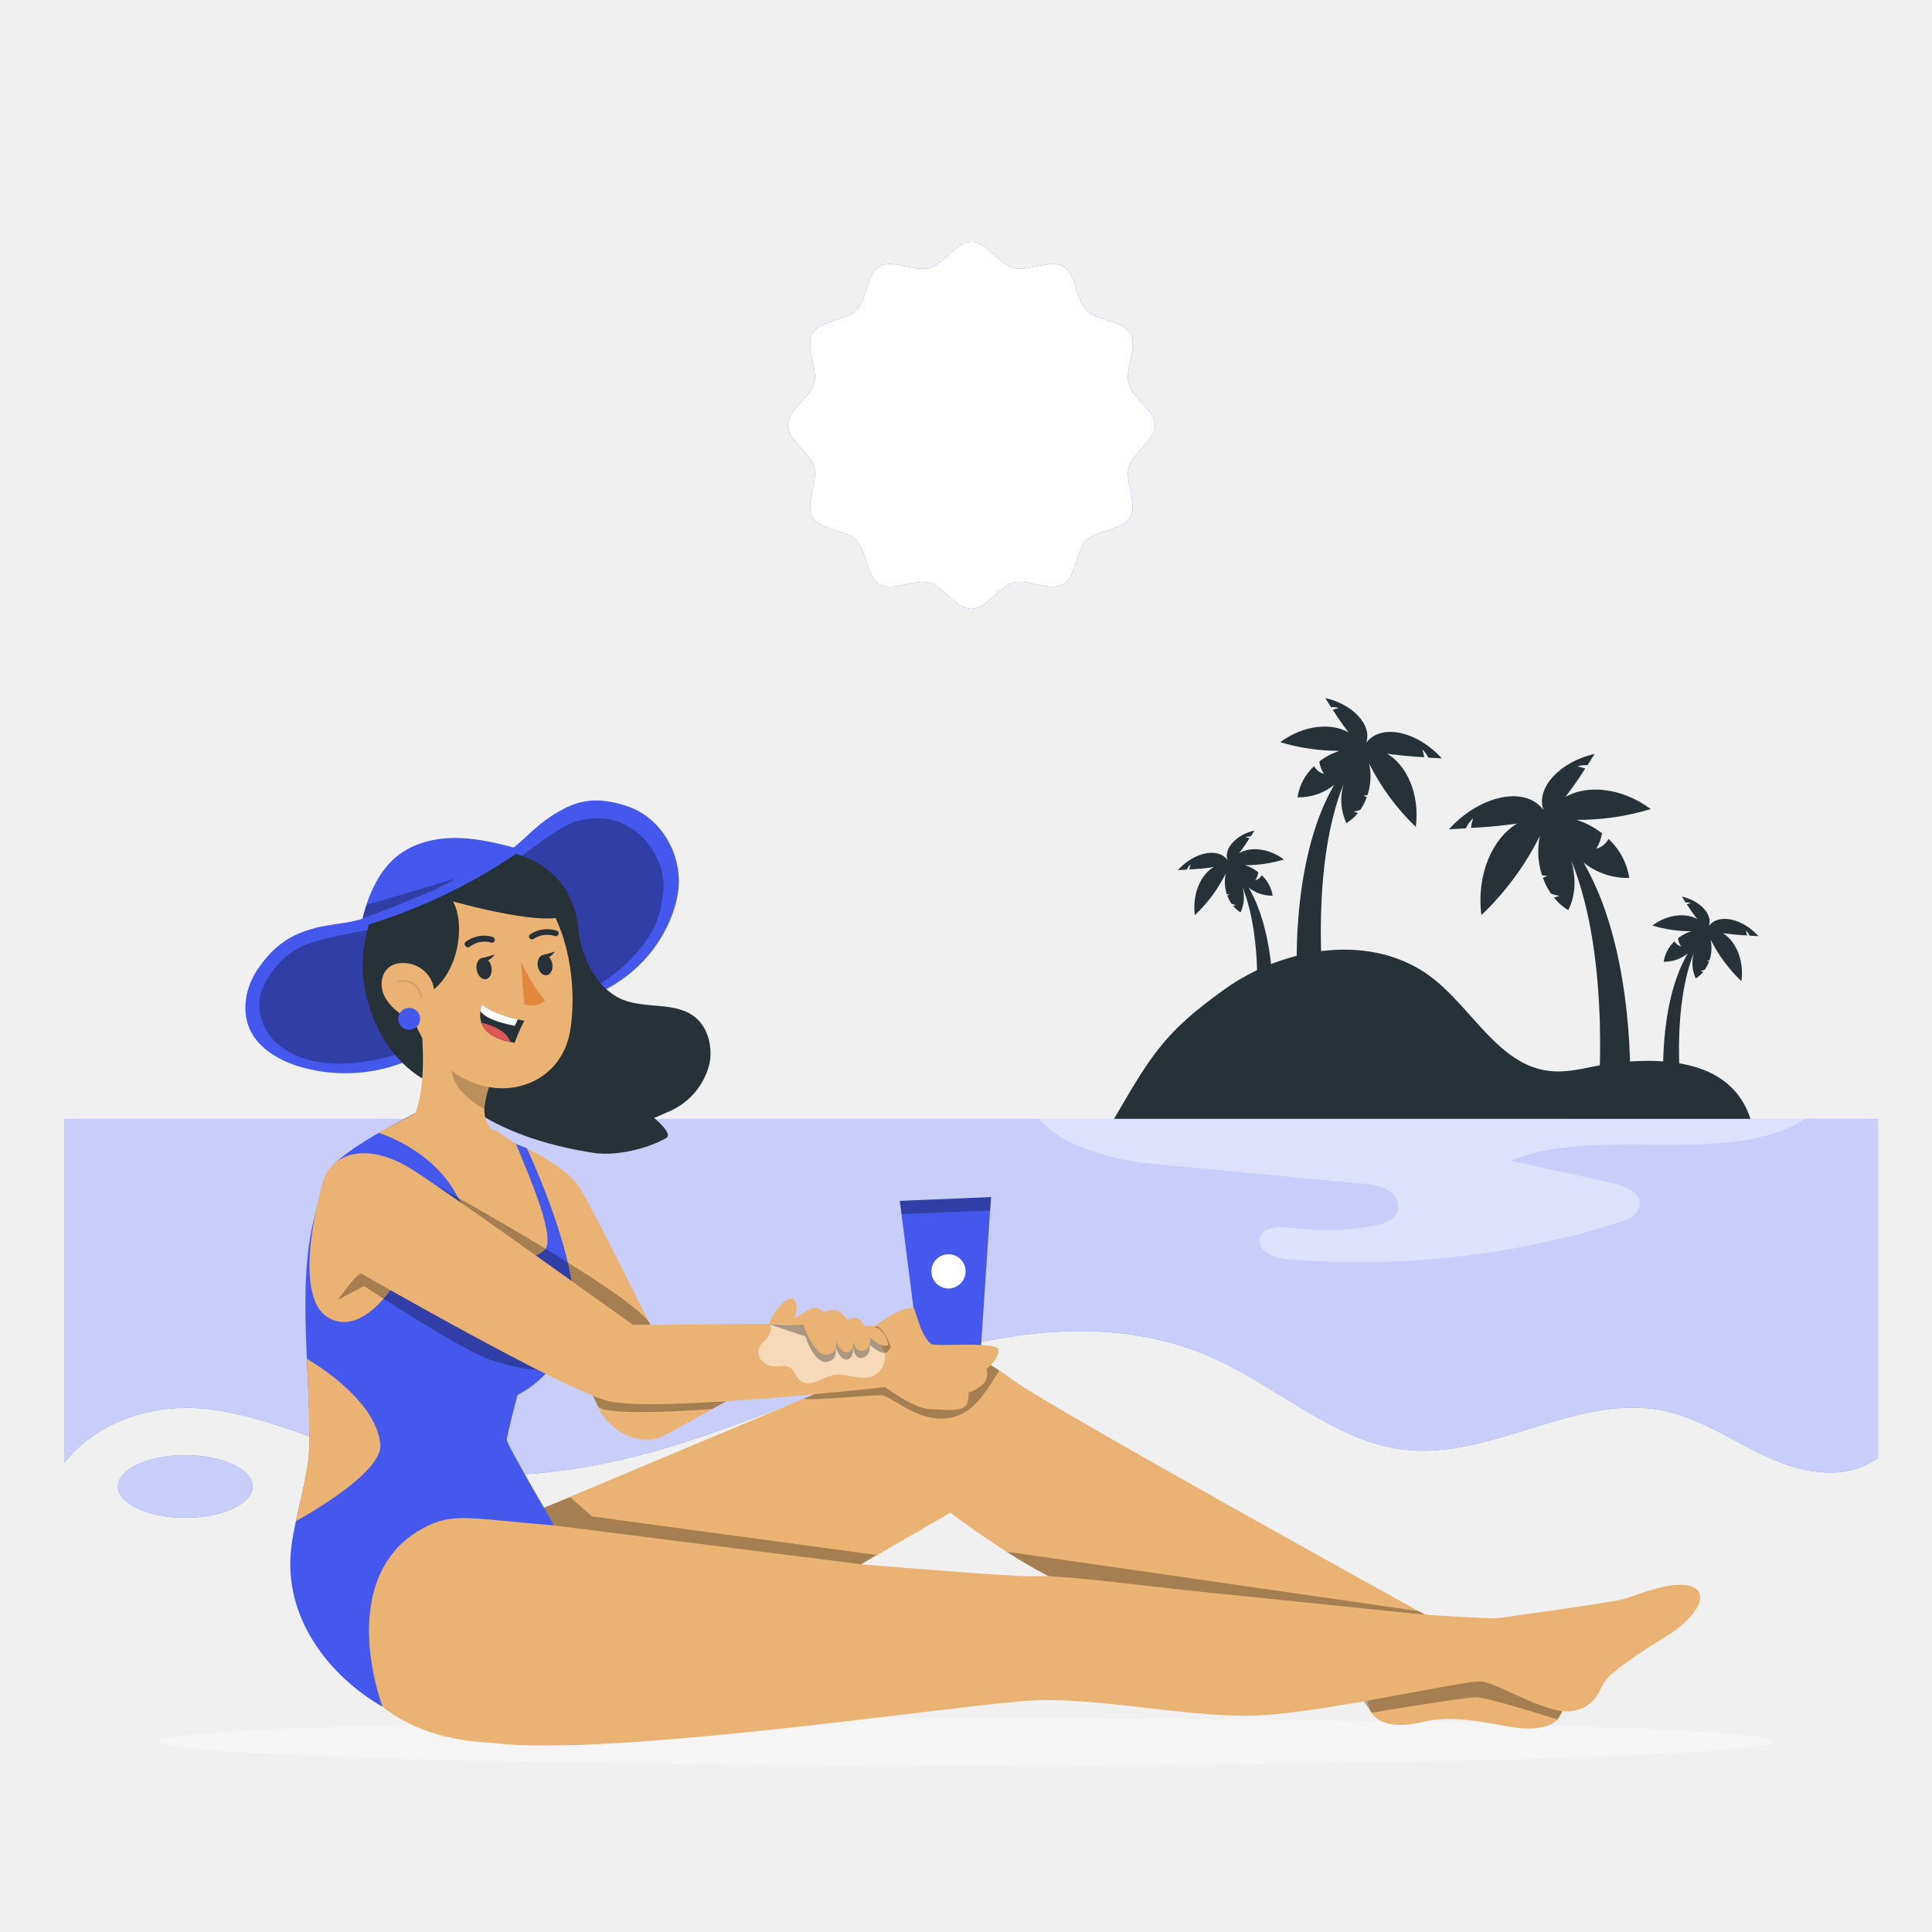
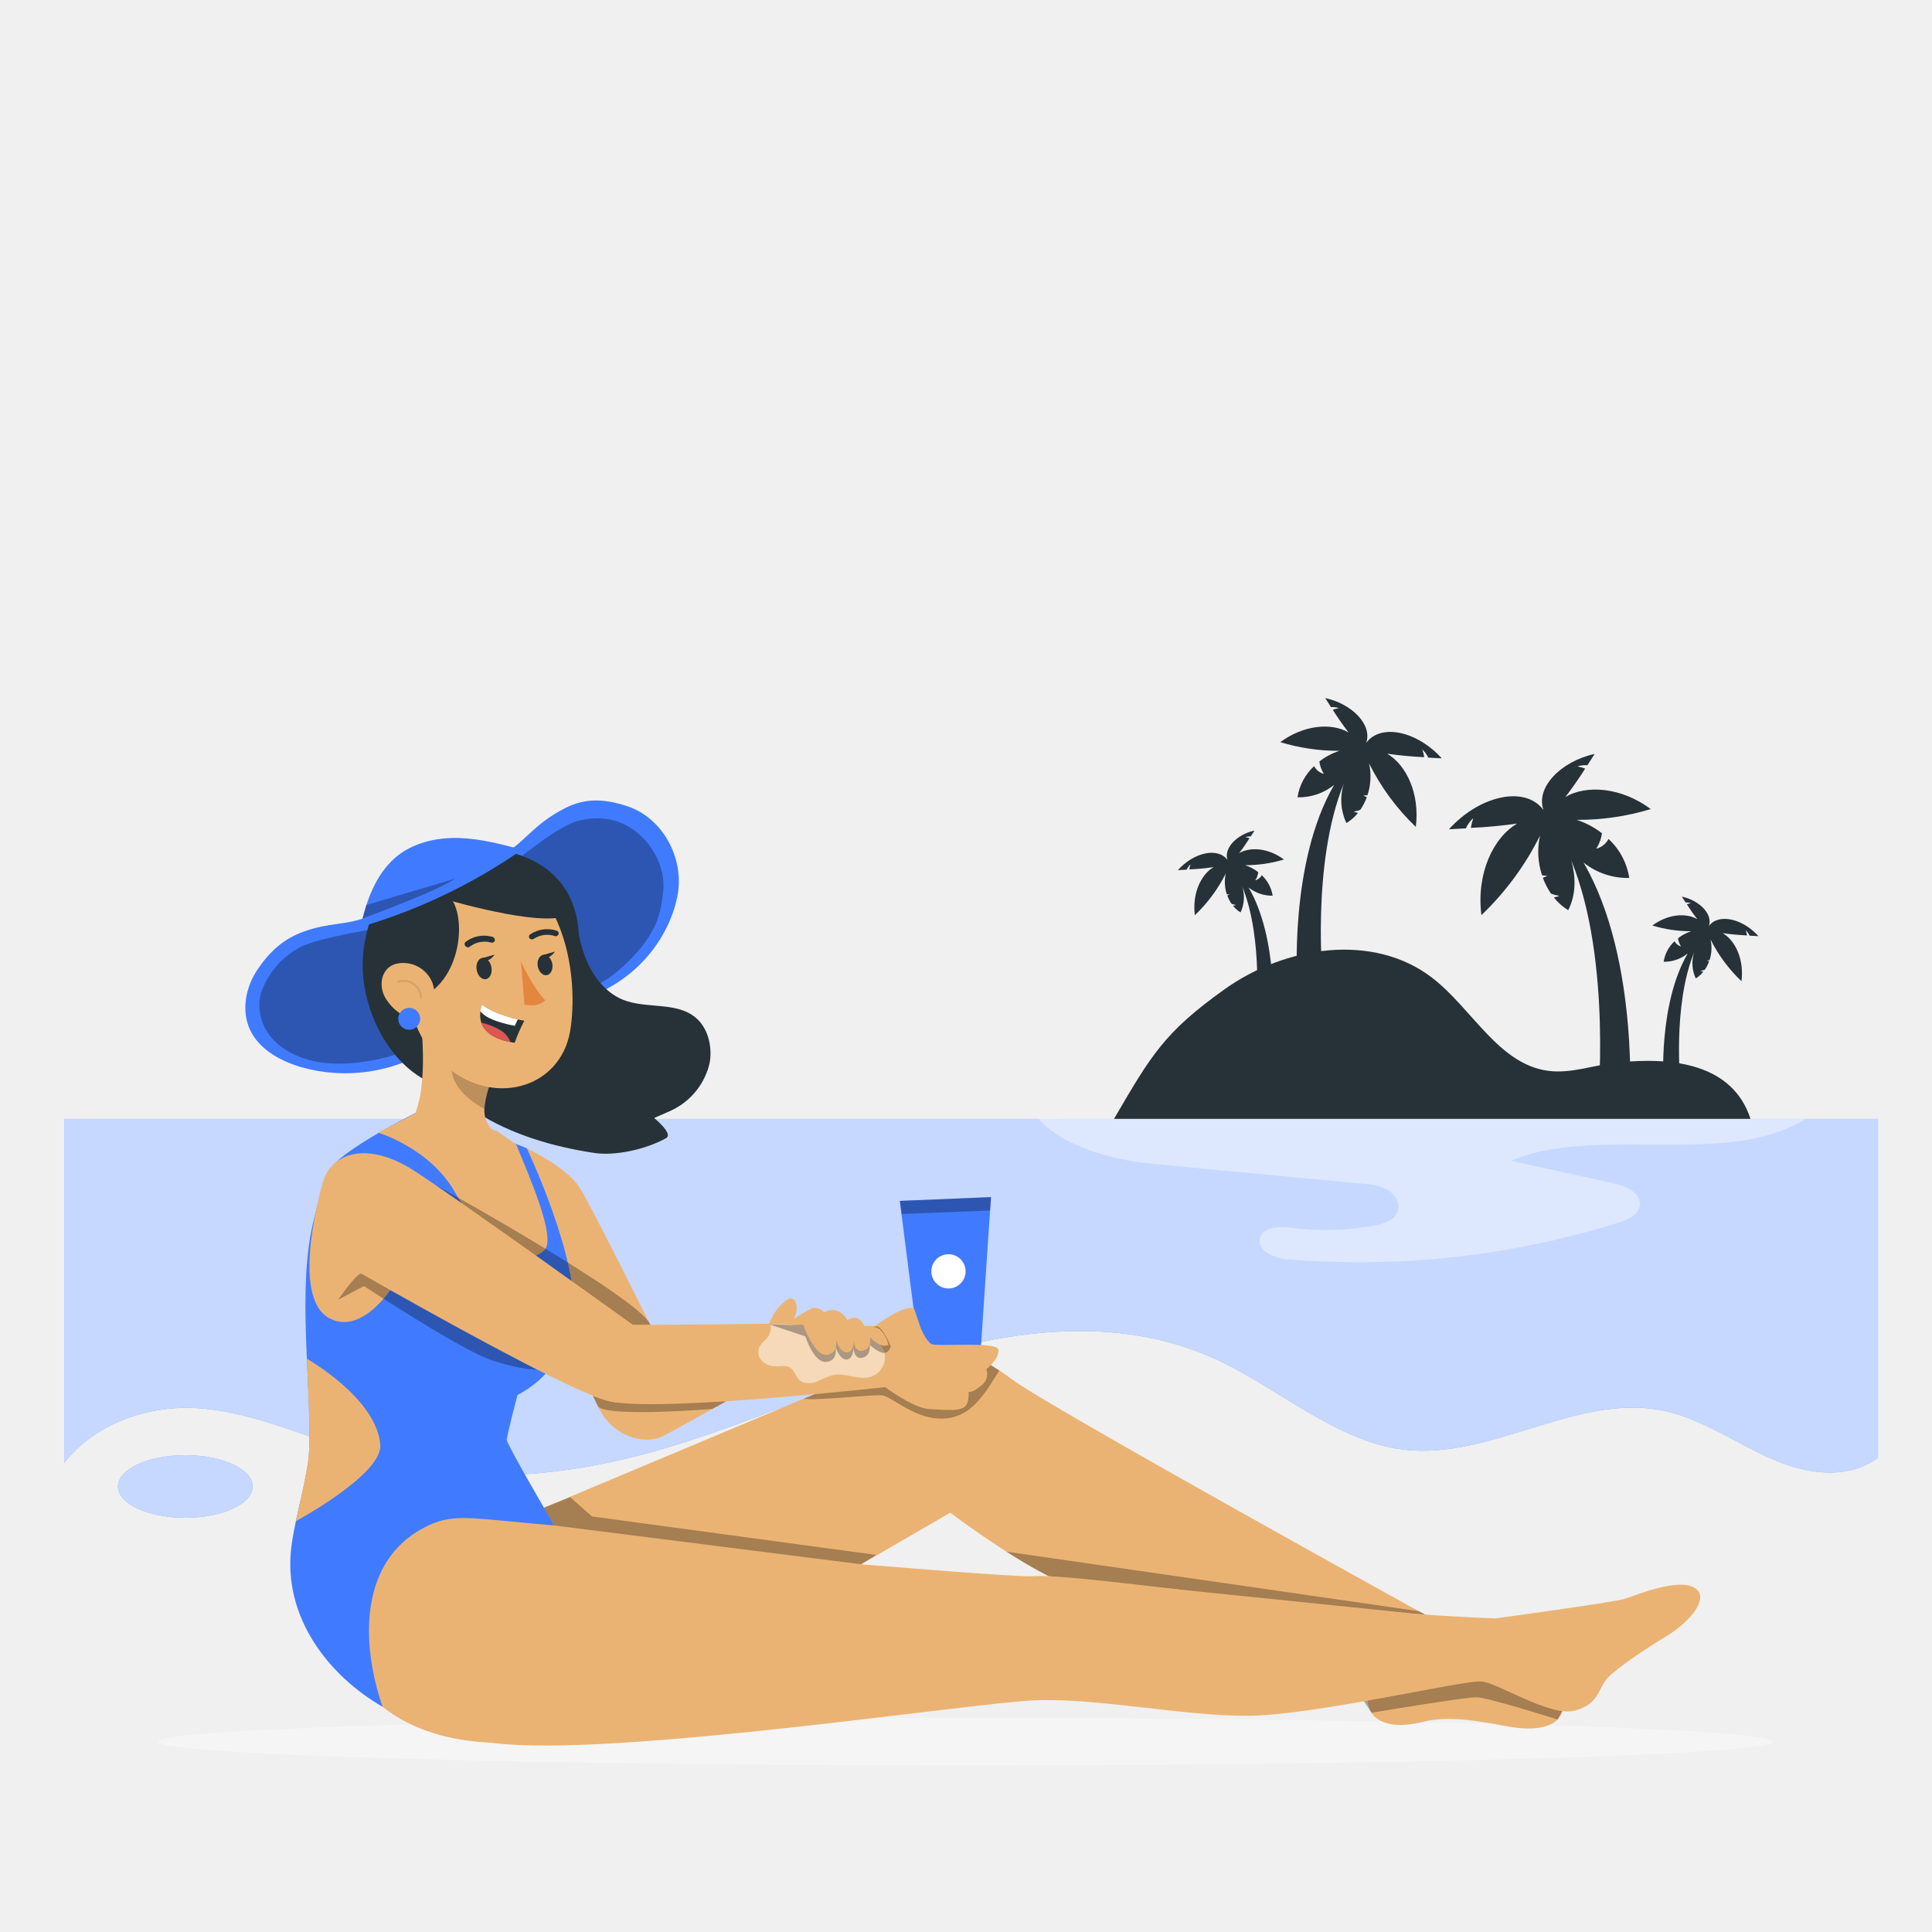
<svg xmlns="http://www.w3.org/2000/svg" viewBox="0 0 500 500">
-   <g id="freepik--Shadow--inject-52">
+   <g id="freepik--Shadow--inject-2">
    <path d="M458.77,450.74c0,3.39-93.52,6.14-208.87,6.14S41,454.13,41,450.74s93.52-6.13,208.88-6.13S458.77,447.36,458.77,450.74Z" style="fill:#f5f5f5" />
  </g>
-   <g id="freepik--Water--inject-52">
-     <path d="M16.61,289.59v89c8.81-11.09,23.36-15.34,36.45-14,16.09,1.63,31.25,9.64,47,13.76,22.61,5.88,46.24,3.64,68.77-2.61,24.3-6.75,47.61-18.06,71.85-25.11s50.32-9.63,73.67,1c16.46,7.47,31.27,21.33,48.75,23.52,22.89,2.85,45.42-15.05,68-9.94,9.46,2.13,18,8.14,27,12.16s19.63,5.86,27.92-.08V289.59Z" style="fill:#4558ED" />
+   <g id="freepik--Water--inject-2">
+     <path d="M16.61,289.59v89c8.81-11.09,23.36-15.34,36.45-14,16.09,1.63,31.25,9.64,47,13.76,22.61,5.88,46.24,3.64,68.77-2.61,24.3-6.75,47.61-18.06,71.85-25.11s50.32-9.63,73.67,1c16.46,7.47,31.27,21.33,48.75,23.52,22.89,2.85,45.42-15.05,68-9.94,9.46,2.13,18,8.14,27,12.16s19.63,5.86,27.92-.08V289.59Z" style="fill:#407BFF" />
    <path d="M16.61,289.59v89c8.81-11.09,23.36-15.34,36.45-14,16.09,1.63,31.25,9.64,47,13.76,22.61,5.88,46.24,3.64,68.77-2.61,24.3-6.75,47.61-18.06,71.85-25.11s50.32-9.63,73.67,1c16.46,7.47,31.27,21.33,48.75,23.52,22.89,2.85,45.42-15.05,68-9.94,9.46,2.13,18,8.14,27,12.16s19.63,5.86,27.92-.08V289.59Z" style="fill:#fff;opacity:0.7" />
-     <ellipse cx="47.96" cy="384.7" rx="17.43" ry="8.1" style="fill:#4558ED" />
+     <ellipse cx="47.96" cy="384.7" rx="17.43" ry="8.1" style="fill:#407BFF" />
    <ellipse cx="47.96" cy="384.7" rx="17.43" ry="8.1" style="fill:#fff;opacity:0.7" />
    <g style="opacity:0.4">
      <path d="M467.16,289.59l-198.34-.12c5.51,7.09,19.74,10.8,28.68,11.65l55.36,5.26a14.66,14.66,0,0,1,6.38,1.61c1.88,1.16,3.21,3.53,2.45,5.61s-3.45,3.08-5.77,3.52a67.35,67.35,0,0,1-21.67.64c-3.18-.43-7.58-.29-8.19,2.86-.64,3.3,3.79,5,7.13,5.28a224.5,224.5,0,0,0,85.68-9.48c2.4-.75,5.21-2,5.48-4.53.36-3.22-3.61-4.95-6.77-5.65l-26.52-5.83C412.56,291.05,447.44,302.28,467.16,289.59Z" style="fill:#fff" />
    </g>
  </g>
-   <g id="freepik--Island--inject-52">
+   <g id="freepik--Island--inject-2">
    <path d="M418.36,275c-5.87.64-11.66,2.87-17.52,2.15-13-1.61-19.8-16.11-30.23-24.12-15.21-11.7-38-8.19-53.63,2.95s-19,17-28.67,33.58l164.72,0C448.42,275.41,433.16,273.43,418.36,275Z" style="fill:#263238" />
    <path d="M421.65,227.21a17.3,17.3,0,0,0-5.37-10.09,5,5,0,0,1-3.17,2.53,10.14,10.14,0,0,0,1.48-4,21.49,21.49,0,0,0-6.53-3.47,65,65,0,0,0,19.16-2.79c-7.59-5.66-16.63-6.35-22.1-3.13,1.81-2.37,3.53-4.81,5.12-7.34a11.54,11.54,0,0,0-2-.57,6.83,6.83,0,0,1,2.58-.31c.61-.93,1.23-1.91,1.87-2.92-8.79,1.92-15.31,8.71-13.24,14.5-4.83-6.49-16.71-3.64-24.46,5l4.36-.24a8.61,8.61,0,0,1,1.92-2.64,17.16,17.16,0,0,0-.62,2.52q6-.27,12-1.12c-6.25,3.65-10.62,13-9.26,23.69a74.28,74.28,0,0,0,15.16-20.56,19.33,19.33,0,0,0,.53,10.26,8.67,8.67,0,0,0,1.35.1,7.45,7.45,0,0,1-1.14.54,18.79,18.79,0,0,0,2.11,4.11,10.81,10.81,0,0,0,2.17.56,8.1,8.1,0,0,1-1.43.43,14.58,14.58,0,0,0,3.71,3.29c2.1-4.14,1.95-8.72.81-12.83,10.68,26.11,6.75,64.73,6.75,64.73h8.32s2.74-39.07-11.92-64.24A18.24,18.24,0,0,0,421.65,227.21Zm-21-15.48Z" style="fill:#263238" />
    <path d="M436.78,246.75c-7.7,13.22-6.26,33.74-6.26,33.74h4.37s-2.06-20.28,3.54-34a9.26,9.26,0,0,0,.43,6.73,7.65,7.65,0,0,0,1.95-1.73,3.81,3.81,0,0,1-.75-.22,5.63,5.63,0,0,0,1.14-.3,9.29,9.29,0,0,0,1.1-2.15,4.6,4.6,0,0,1-.59-.29,3.44,3.44,0,0,0,.71,0,10.17,10.17,0,0,0,.27-5.39,39,39,0,0,0,8,10.8c.72-5.62-1.57-10.53-4.86-12.44q3.13.43,6.3.59a9.8,9.8,0,0,0-.33-1.32,4.43,4.43,0,0,1,1,1.38l2.29.13c-4.07-4.54-10.31-6-12.84-2.63,1.08-3-2.34-6.61-7-7.61.34.52.67,1,1,1.53a3.49,3.49,0,0,1,1.36.16,6.7,6.7,0,0,0-1.06.3c.84,1.32,1.74,2.61,2.7,3.85-2.88-1.69-7.63-1.33-11.61,1.64A33.71,33.71,0,0,0,437.69,241a11.26,11.26,0,0,0-3.43,1.82,5.34,5.34,0,0,0,.78,2.11,2.65,2.65,0,0,1-1.67-1.33,9.12,9.12,0,0,0-2.82,5.3A9.58,9.58,0,0,0,436.78,246.75Zm4.82-6h0Z" style="fill:#263238" />
    <path d="M329.36,231.8a9.18,9.18,0,0,0-2.82-5.3,2.65,2.65,0,0,1-1.67,1.33,5.3,5.3,0,0,0,.78-2.1,10.84,10.84,0,0,0-3.43-1.82,34.36,34.36,0,0,0,10.06-1.47c-4-3-8.73-3.34-11.61-1.64,1-1.25,1.86-2.53,2.7-3.86a6.7,6.7,0,0,0-1.06-.3,3.68,3.68,0,0,1,1.36-.16l1-1.53c-4.62,1-8,4.57-7,7.61-2.53-3.41-8.77-1.91-12.84,2.63l2.29-.13a4.43,4.43,0,0,1,1-1.38,9.8,9.8,0,0,0-.33,1.32q3.17-.13,6.3-.59c-3.29,1.92-5.58,6.83-4.86,12.44a39.05,39.05,0,0,0,8-10.79,10.18,10.18,0,0,0,.27,5.39,4.29,4.29,0,0,0,.71,0,3.58,3.58,0,0,1-.59.29,9.36,9.36,0,0,0,1.1,2.16,5.61,5.61,0,0,0,1.14.29,3.83,3.83,0,0,1-.75.23,7.64,7.64,0,0,0,1.95,1.72,9.31,9.31,0,0,0,.43-6.73c5.6,13.71,3.54,34,3.54,34h4.37s1.44-20.52-6.26-33.73A9.58,9.58,0,0,0,329.36,231.8Zm-11-8.13Z" style="fill:#263238" />
    <path d="M345.27,203.14c-11.72,20.13-9.53,51.38-9.53,51.38h6.65s-3.14-30.89,5.4-51.77a14.07,14.07,0,0,0,.66,10.26,11.61,11.61,0,0,0,3-2.63,6.49,6.49,0,0,1-1.14-.34,8.28,8.28,0,0,0,1.74-.46,14.72,14.72,0,0,0,1.68-3.28,6.9,6.9,0,0,1-.91-.43,6.54,6.54,0,0,0,1.08-.08,15.43,15.43,0,0,0,.42-8.21A59.15,59.15,0,0,0,366.41,214c1.08-8.55-2.41-16-7.41-18.94q4.77.67,9.59.9a12.68,12.68,0,0,0-.5-2,6.79,6.79,0,0,1,1.54,2.11l3.49.19c-6.2-6.91-15.71-9.2-19.56-4,1.65-4.64-3.57-10.07-10.59-11.6.51.81,1,1.59,1.49,2.34a5.5,5.5,0,0,1,2.06.24,10.06,10.06,0,0,0-1.6.46c1.27,2,2.65,4,4.1,5.87-4.39-2.58-11.61-2-17.68,2.5a51.75,51.75,0,0,0,15.32,2.24,17,17,0,0,0-5.22,2.77,8,8,0,0,0,1.18,3.2,4,4,0,0,1-2.53-2,13.82,13.82,0,0,0-4.3,8.07A14.64,14.64,0,0,0,345.27,203.14Zm7.34-9.2h0Z" style="fill:#263238" />
  </g>
-   <g id="freepik--Sun--inject-52">
-     <g id="freepik--freepik--Sun--inject-5--inject-52">
-       <path d="M298.89,110.08c0,4-5.82,7.22-6.81,10.92s2.38,9.51.45,12.85-8.61,3.29-11.37,6-2.63,9.41-6,11.37-9-1.47-12.85-.45-6.91,6.81-10.92,6.81-7.21-5.82-10.91-6.81-9.5,2.39-12.86.45-3.27-8.6-6-11.37-9.39-2.62-11.36-6,1.46-9.06.45-12.87-6.81-6.9-6.81-10.92,5.81-7.2,6.81-10.91-2.38-9.5-.45-12.85,8.6-3.28,11.36-6,2.64-9.39,6-11.36,9,1.47,12.86.44,6.9-6.79,10.91-6.79,7.22,5.81,10.92,6.79,9.49-2.38,12.85-.44,3.27,8.6,6,11.36,9.39,2.63,11.37,6-1.47,9-.45,12.85S298.89,106.08,298.89,110.08Z" style="fill:#4558ED" />
-       <circle cx="251.36" cy="110.08" r="33.96" transform="translate(-22.27 130.71) rotate(-27.96)" style="fill:#4558ED" />
-       <path d="M298.89,110.08c0,4-5.82,7.22-6.81,10.92s2.38,9.51.45,12.85-8.61,3.29-11.37,6-2.63,9.41-6,11.37-9-1.47-12.85-.45-6.91,6.81-10.92,6.81-7.21-5.82-10.91-6.81-9.5,2.39-12.86.45-3.27-8.6-6-11.37-9.39-2.62-11.36-6,1.46-9.06.45-12.87-6.81-6.9-6.81-10.92,5.81-7.2,6.81-10.91-2.38-9.5-.45-12.85,8.6-3.28,11.36-6,2.64-9.39,6-11.36,9,1.47,12.86.44,6.9-6.79,10.91-6.79,7.22,5.81,10.92,6.79,9.49-2.38,12.85-.44,3.27,8.6,6,11.36,9.39,2.63,11.37,6-1.47,9-.45,12.85S298.89,106.08,298.89,110.08Z" style="fill:#fff" />
-     </g>
-   </g>
-   <g id="freepik--Character--inject-52">
+   <g id="freepik--Character--inject-2">
    <path d="M140.09,390.48s80.39-33.71,87.3-36.69c15.39-6.64,25.65-3.66,34.25,3S366.4,416.55,366.4,416.55a189.71,189.71,0,0,1,25.41,15.81c7.25,5.35,13.07,4.57,12.69,9.42-.41,5.19-6.78,6.44-14.45,5s-15.36-2.83-21.81-1.16-12.19.8-13.81-3.37-.92-12.44-.92-12.44-63.4-12.43-82.13-21.89c-11.21-5.67-25.45-16.43-25.45-16.43s-44.69,25.95-60.7,34.94c-15.75,8.84-35.34,22-46.85,23.91s-37.84,1.27-48.88-20.22q8.67-39,35.87-51.75Z" style="fill:#ebb373" />
    <polygon points="222.85 404.83 143.43 394.79 140.69 390.23 147.57 387.48 153.22 392.46 226.76 402.41 222.85 404.83" style="opacity:0.3" />
    <path d="M271.38,407.9l97.5,10-1.75-.93L260.49,401.57A122.82,122.82,0,0,0,271.38,407.9Z" style="opacity:0.3" />
    <path d="M352.93,440.27s25.34-5.72,30.53-5.16,17.57,7.78,20.87,7.66L403.08,445s-17.93-5.72-21-5.75-27.11,4-27.11,4Z" style="opacity:0.3" />
    <path d="M130.29,396.93s129,11.45,136.81,11c13.4-.84,71.43,9.19,120,10.91,0,0,30.47-4.18,33.12-5,3.31-1,13.86-5.52,18.29-2.93,4.24,2.49-1.23,8.84-6.88,12.3s-12.75,8.13-15.44,10.9-2.17,6.88-8.6,8.59-19.82-7.14-24.18-7.55-43.41,8.79-60.41,8.89-38.52-4.63-55.13-4-109.71,15-140.6,11S130.29,396.93,130.29,396.93Z" style="fill:#ebb373" />
    <g style="opacity:0.3">
      <path d="M237.41,349.27c-9.92,1.77-11.4,5.85-24.4,10.61L208,362c3.5.57,19.21-1.31,20.64-.83,3.41,1.14,9.71,7.31,17.55,5.7,5.94-1.21,9.16-7,12.41-12.15C250.73,349.19,247.34,347.51,237.41,349.27Z" />
    </g>
    <path d="M136.34,297.19s10.22,4.82,13.56,10S170.85,348,170.85,348l32.74-5.28,15.8,2.11s-43.95,25.05-48.16,27c-3.44,1.61-11,1-15.45-6-3.19-5.1-14.82-33.73-14.82-33.73Z" style="fill:#ebb373" />
-     <path d="M110.12,286.72s-15.65,7.64-22.22,13.22c-4.63,3.94-4.16,6-6.54,15.13-4.74,18.3-.62,42.43-1.38,60.84-.25,6.13-3.58,16.52-4.57,24.33C73.08,418.59,85.2,433.76,99,441.71c-5.87-17.23-5.6-37.55,10.43-46.18,7.72-4.16,11.41-2.64,34-.74,0,0-12.22-20.91-12.27-22.07s2.77-11.7,2.77-11.7a27.07,27.07,0,0,0,14.28-19.85c2.17-14.36-11.87-44-11.87-44Z" style="fill:#4558ED" />
+     <path d="M110.12,286.72s-15.65,7.64-22.22,13.22c-4.63,3.94-4.16,6-6.54,15.13-4.74,18.3-.62,42.43-1.38,60.84-.25,6.13-3.58,16.52-4.57,24.33C73.08,418.59,85.2,433.76,99,441.71c-5.87-17.23-5.6-37.55,10.43-46.18,7.72-4.16,11.41-2.64,34-.74,0,0-12.22-20.91-12.27-22.07s2.77-11.7,2.77-11.7a27.07,27.07,0,0,0,14.28-19.85c2.17-14.36-11.87-44-11.87-44Z" style="fill:#407BFF" />
    <path d="M97.88,293.13s13.45,4,19.93,15.52c5.44,9.62,15.65,21.24,23,15,3.48-3-4.25-20-7.19-27.46l-4.93-3.44-18.54-6Z" style="fill:#ebb373" />
    <path d="M83.59,305.89s-8.82,29.48,1.56,35.22C94,346,102.3,332,102.3,332Z" style="fill:#ebb373" />
    <path d="M101.15,334s-6.41-5.16-8-4.31-5.65,6.67-5.65,6.67l6.71-3.53s25.25,16.71,33.24,19.28,11.37,2.32,11.37,2.32Z" style="opacity:0.3" />
    <path d="M112.42,306.5s53.4,29.54,55.91,36.38l-4.56,0Z" style="opacity:0.3" />
    <path d="M153.43,361.22a28.72,28.72,0,0,0,6.11,1.75c2.38.23,28.43-.33,28.43-.33l-3.63,2s-26.4,2.15-29.5-.55Z" style="opacity:0.3" />
    <path d="M79.42,351.65s18.13,10.24,19,22.31c.56,7.61-21.87,19.73-21.87,19.73s2.82-11.79,3.35-17S79.42,351.65,79.42,351.65Z" style="fill:#ebb373" />
    <path d="M198.72,343.43a16.73,16.73,0,0,1,2.34-4.55c1.36-1.59,3.49-3.85,4.55-2.35s.47,3.72-.22,4.91a7.87,7.87,0,0,0-.86,2.1Z" style="fill:#ebb373" />
-     <path d="M237.87,349.6c-.14-.48-5-38.81-5-38.81l23.59-1L253.84,349Z" style="fill:#4558ED" />
+     <path d="M237.87,349.6c-.14-.48-5-38.81-5-38.81l23.59-1L253.84,349Z" style="fill:#407BFF" />
    <rect x="238.05" y="349.28" width="15.91" height="9.21" transform="translate(-14 10.15) rotate(-2.3)" style="fill:#263238" />
    <path d="M91,328.17s53.7,31,66.25,34.37,78.65-4.3,78.65-4.3l-2-14.86-34.94-.79-35.13.33S119,310.62,107.2,303c-12.19-7.88-21.32-4.53-23.53,2.63C80.67,315.36,86,323.73,91,328.17Z" style="fill:#ebb373" />
    <path d="M238.32,343.82s1.36,3.18,2.69,4,17-.79,17.37,1.49-3.12,5.05-3.12,5.05a3.64,3.64,0,0,1-1.38,4.27c-2.42,2-3.22,1.57-3.22,1.57s.31,3.07-1.17,4-3.69.78-9,.47-15.57-8.83-15.57-8.83l.1-11.63c.41-.26,8-6.39,11.51-5.69" style="fill:#ebb373" />
    <g style="opacity:0.5">
      <path d="M226.5,346.83a5.24,5.24,0,0,1-1.14,9.48c-3.14,1-6.55-1.1-9.77-.45a27.78,27.78,0,0,0-4.22,1.7c-1.42.53-3.17.69-4.33-.29s-1.37-2.61-2.59-3.35c-1.07-.65-2.43-.32-3.69-.32a4.93,4.93,0,0,1-3.5-1.32,3.34,3.34,0,0,1-.81-3.53c.45-1.06,1.5-1.72,2.2-2.64s1.37-3,.37-3.51l16.69.49Z" style="fill:#fff" />
    </g>
    <g style="opacity:0.3">
      <path d="M230.52,348.41s-1.32-3.39-2.88-4.8-3.87,2-3.87,2-1-4.24-4.52-2.13c0,0-2.27-4.14-6-2,0,0-1.55-1.66-3.28-1a48.12,48.12,0,0,0-4.95,2.45l-6.12-.26,9.53,3.19s2.17,6.9,5.39,6.6,2.42-3.85,2.42-3.85,1.12,3.47,2.94,3.24,1.65-3.24,1.65-3.24.08,3.34,2.39,2.78,1.84-3.36,1.84-3.36,2.21,2.08,3.69,2.09S230.52,348.41,230.52,348.41Z" />
    </g>
    <path d="M229.85,347.74a7.65,7.65,0,0,0-2-3.56c-1.56-1.42-4-.43-4-.43s-1-4.23-4.51-2.12c0,0-2.27-4.14-6-2,0,0-1.55-1.66-3.29-1a34.57,34.57,0,0,0-5.22,3.17l-.78,1.12,3.86-.06s2.78,8.06,6,7.75,2.43-3.85,2.43-3.85,1.12,3.47,2.94,3.24,1.64-3.23,1.64-3.23.09,3.33,2.4,2.77,1.84-3.36,1.84-3.36,2.21,2.08,3.69,2.09S229.85,347.74,229.85,347.74Z" style="fill:#ebb373" />
    <polygon points="232.92 310.79 233.35 314.19 256.27 313.27 256.51 309.84 232.92 310.79" style="opacity:0.3" />
    <path d="M249.89,328.85a4.43,4.43,0,1,1-4.6-4.25A4.41,4.41,0,0,1,249.89,328.85Z" style="fill:#fff" />
-     <path d="M162.09,208.56c-5.68-1.8-10.5-2.13-15.86.59-7.75,3.94-10.34,8.49-14.67,11.09a236.06,236.06,0,0,1-36.87,17.21c-5.36,2-9.53,1.31-15.93,3.58-5.36,1.9-8.94,5.2-12.07,9.81s-4.28,10.68-2,15.63,7.58,8,13,9.63A41.9,41.9,0,0,0,116,268.2l32.38-8.84c17.62-4.87,25.31-18.35,27-27.83S171.54,211.57,162.09,208.56Z" style="fill:#4558ED" />
+     <path d="M162.09,208.56c-5.68-1.8-10.5-2.13-15.86.59-7.75,3.94-10.34,8.49-14.67,11.09a236.06,236.06,0,0,1-36.87,17.21c-5.36,2-9.53,1.31-15.93,3.58-5.36,1.9-8.94,5.2-12.07,9.81s-4.28,10.68-2,15.63,7.58,8,13,9.63A41.9,41.9,0,0,0,116,268.2l32.38-8.84c17.62-4.87,25.31-18.35,27-27.83S171.54,211.57,162.09,208.56Z" style="fill:#407BFF" />
    <path d="M134,222.39s10.62-8.8,15.75-10c3.93-.92,9.39-1.29,14.59,2.65,5.46,4.14,7.92,10.6,7.29,15.86-.66,5.45-1.57,10.26-8.23,17.13s-10.68,7.47-10.68,7.47Z" style="opacity:0.3" />
    <path d="M148.69,235.7c.72,4.52,1.45,9.1,3.3,13.3s5,8,9.21,9.73c6.07,2.44,13.8.43,18.82,4.62,3,2.51,4.14,6.72,3.8,10.61a11.73,11.73,0,0,1-.36,1.93,18.08,18.08,0,0,1-10.31,11.76l-3.86,1.69s5.08,4.09,3.09,5.21c-5,2.82-13,4.68-18.68,3.82-10.71-1.64-21.35-4.76-30.49-10.58s-16.69-14.56-19.71-25" style="fill:#263238" />
    <path d="M96.14,240.54s-13.68,2.18-18.38,4.53a21.53,21.53,0,0,0-10,11.28c-1.35,3.41-1.56,12.63,9.78,17.16s26.33-1.06,26.33-1.06Z" style="opacity:0.3" />
    <path d="M145.29,260.87c5.1-8.69,10.26-32.18-10.72-39.56-26.19-9.22-38,7.45-40.41,24s9.6,37.83,27,36.68S141.77,266.89,145.29,260.87Z" style="fill:#263238" />
    <path d="M103.45,293.86s6,4.22,13.7,10.36a27.66,27.66,0,0,0,5.22,3.26c5,2.4,9.52,3.71,10.63,1.3a8,8,0,0,0,.56-1.69c.87-4,.22-9.53-3.07-11.94-3.72-2.73-5.55-5.11-5.06-9a29.47,29.47,0,0,1,1.8-6.76l-3-3.2-15.42-14.36C109.62,271.79,111,288.12,103.45,293.86Z" style="fill:#ebb373" />
    <path d="M125.35,287c-4.18-2.25-8.82-6.27-8.47-11.08a22.35,22.35,0,0,1,1-5.21l8.72,10.63A27.52,27.52,0,0,0,125.35,287Z" style="opacity:0.2" />
    <path d="M104,246c2,15.17,2.53,21.61,10.71,29.28C127,286.76,145,282,147.56,266.78c2.27-13.7-1.39-36.2-16.59-42C116,219.07,102,230.78,104,246Z" style="fill:#ebb373" />
    <path d="M123.32,250.7c.15,1.53,1.14,2.75,2.22,2.73s1.83-1.28,1.68-2.81-1.14-2.75-2.21-2.73S123.17,249.17,123.32,250.7Z" style="fill:#263238" />
    <path d="M139.13,249.79c.15,1.46,1.12,2.62,2.18,2.6s1.8-1.22,1.66-2.68-1.12-2.62-2.18-2.6S139,248.33,139.13,249.79Z" style="fill:#263238" />
    <path d="M120.94,245.16a.76.76,0,0,0,.6-.14,6.3,6.3,0,0,1,5.5-1.11.74.74,0,0,0,1-.45.83.83,0,0,0-.57-1,7.88,7.88,0,0,0-7,1.32.72.72,0,0,0,0,1.06A.88.88,0,0,0,120.94,245.16Z" style="fill:#263238" />
    <path d="M144.22,242.18a.68.68,0,0,0,.35-.41.74.74,0,0,0-.53-.91,7.8,7.8,0,0,0-6.9,1,.68.68,0,0,0-.07,1,.81.81,0,0,0,1.08.1,6.29,6.29,0,0,1,5.47-.7A.81.81,0,0,0,144.22,242.18Z" style="fill:#263238" />
    <path d="M116.19,231.9c5,4.9,3.41,24.2-10.09,27.26C90.29,256.1,101.12,217.3,116.19,231.9Z" style="fill:#263238" />
    <path d="M135.69,264.17a42.84,42.84,0,0,0-2.5,5.71c-.36-.06-.73-.12-1.08-.2-4.9-.94-6.86-3-7.54-5a6.32,6.32,0,0,1-.22-3,6.41,6.41,0,0,1,.46-1.68c2.3,2.05,6.79,3.27,9.22,3.83C135,264.06,135.69,264.17,135.69,264.17Z" style="fill:#263238" />
    <path d="M134,263.82l-.78,1.67c-4.61-.9-7.73-2.15-8.9-3.82a6.41,6.41,0,0,1,.46-1.68C127.11,262,131.6,263.26,134,263.82Z" style="fill:#fff" />
    <path d="M132.11,269.68c-4.9-.94-6.86-3-7.54-5a15.92,15.92,0,0,1,5.22,2.12A6.06,6.06,0,0,1,132.11,269.68Z" style="fill:#dc5753" />
    <path d="M134.83,248.89s3.14,6.74,6.27,10c-1.88,2-5.39,1.11-5.39,1.11Z" style="fill:#e4873e" />
    <path d="M128,247.05l-3.46,1C126.21,249.73,128,247.05,128,247.05Z" style="fill:#263238" />
    <path d="M143.62,246.27l-3.46,1C141.82,249,143.62,246.27,143.62,246.27Z" style="fill:#263238" />
    <path d="M130.73,221.52c6.1,1.8,12.9,11.95,14.12,15.91-8.49,1.74-31.86-5.34-31.86-5.34s-15.2,4.86-7.73-3.25S130.73,221.52,130.73,221.52Z" style="fill:#263238" />
    <path d="M99.9,258.54a12.28,12.28,0,0,0,7.63,5.46c4.07.85,5.89-5.71,4.36-9.7a8.11,8.11,0,0,0-9.33-4.88C98.72,250.36,97.7,255.05,99.9,258.54Z" style="fill:#ebb373" />
-     <path d="M108.74,263.55a2.84,2.84,0,1,1-2.95-2.72A2.84,2.84,0,0,1,108.74,263.55Z" style="fill:#4558ED" />
+     <path d="M108.74,263.55a2.84,2.84,0,1,1-2.95-2.72A2.84,2.84,0,0,1,108.74,263.55Z" style="fill:#407BFF" />
    <path d="M109,258.38a.25.25,0,0,1-.25-.24,4.38,4.38,0,0,0-5.72-3.83.24.24,0,0,1-.31-.16.26.26,0,0,1,.16-.32,4.88,4.88,0,0,1,6.37,4.28.25.25,0,0,1-.23.27Z" style="opacity:0.1" />
-     <path d="M118.94,216.88c-5.5-.19-11.22,1-15.63,4.26-5.49,4.12-8.23,11-9.74,17.66L81,242.91a143.8,143.8,0,0,0,54.1-23C129.81,218.49,124.44,217.07,118.94,216.88Z" style="fill:#4558ED" />
+     <path d="M118.94,216.88c-5.5-.19-11.22,1-15.63,4.26-5.49,4.12-8.23,11-9.74,17.66L81,242.91a143.8,143.8,0,0,0,54.1-23C129.81,218.49,124.44,217.07,118.94,216.88Z" style="fill:#407BFF" />
    <path d="M93.83,237.69s19.34-7,23.9-10.28l-22.91,6.8Z" style="opacity:0.3" />
  </g>
</svg>
